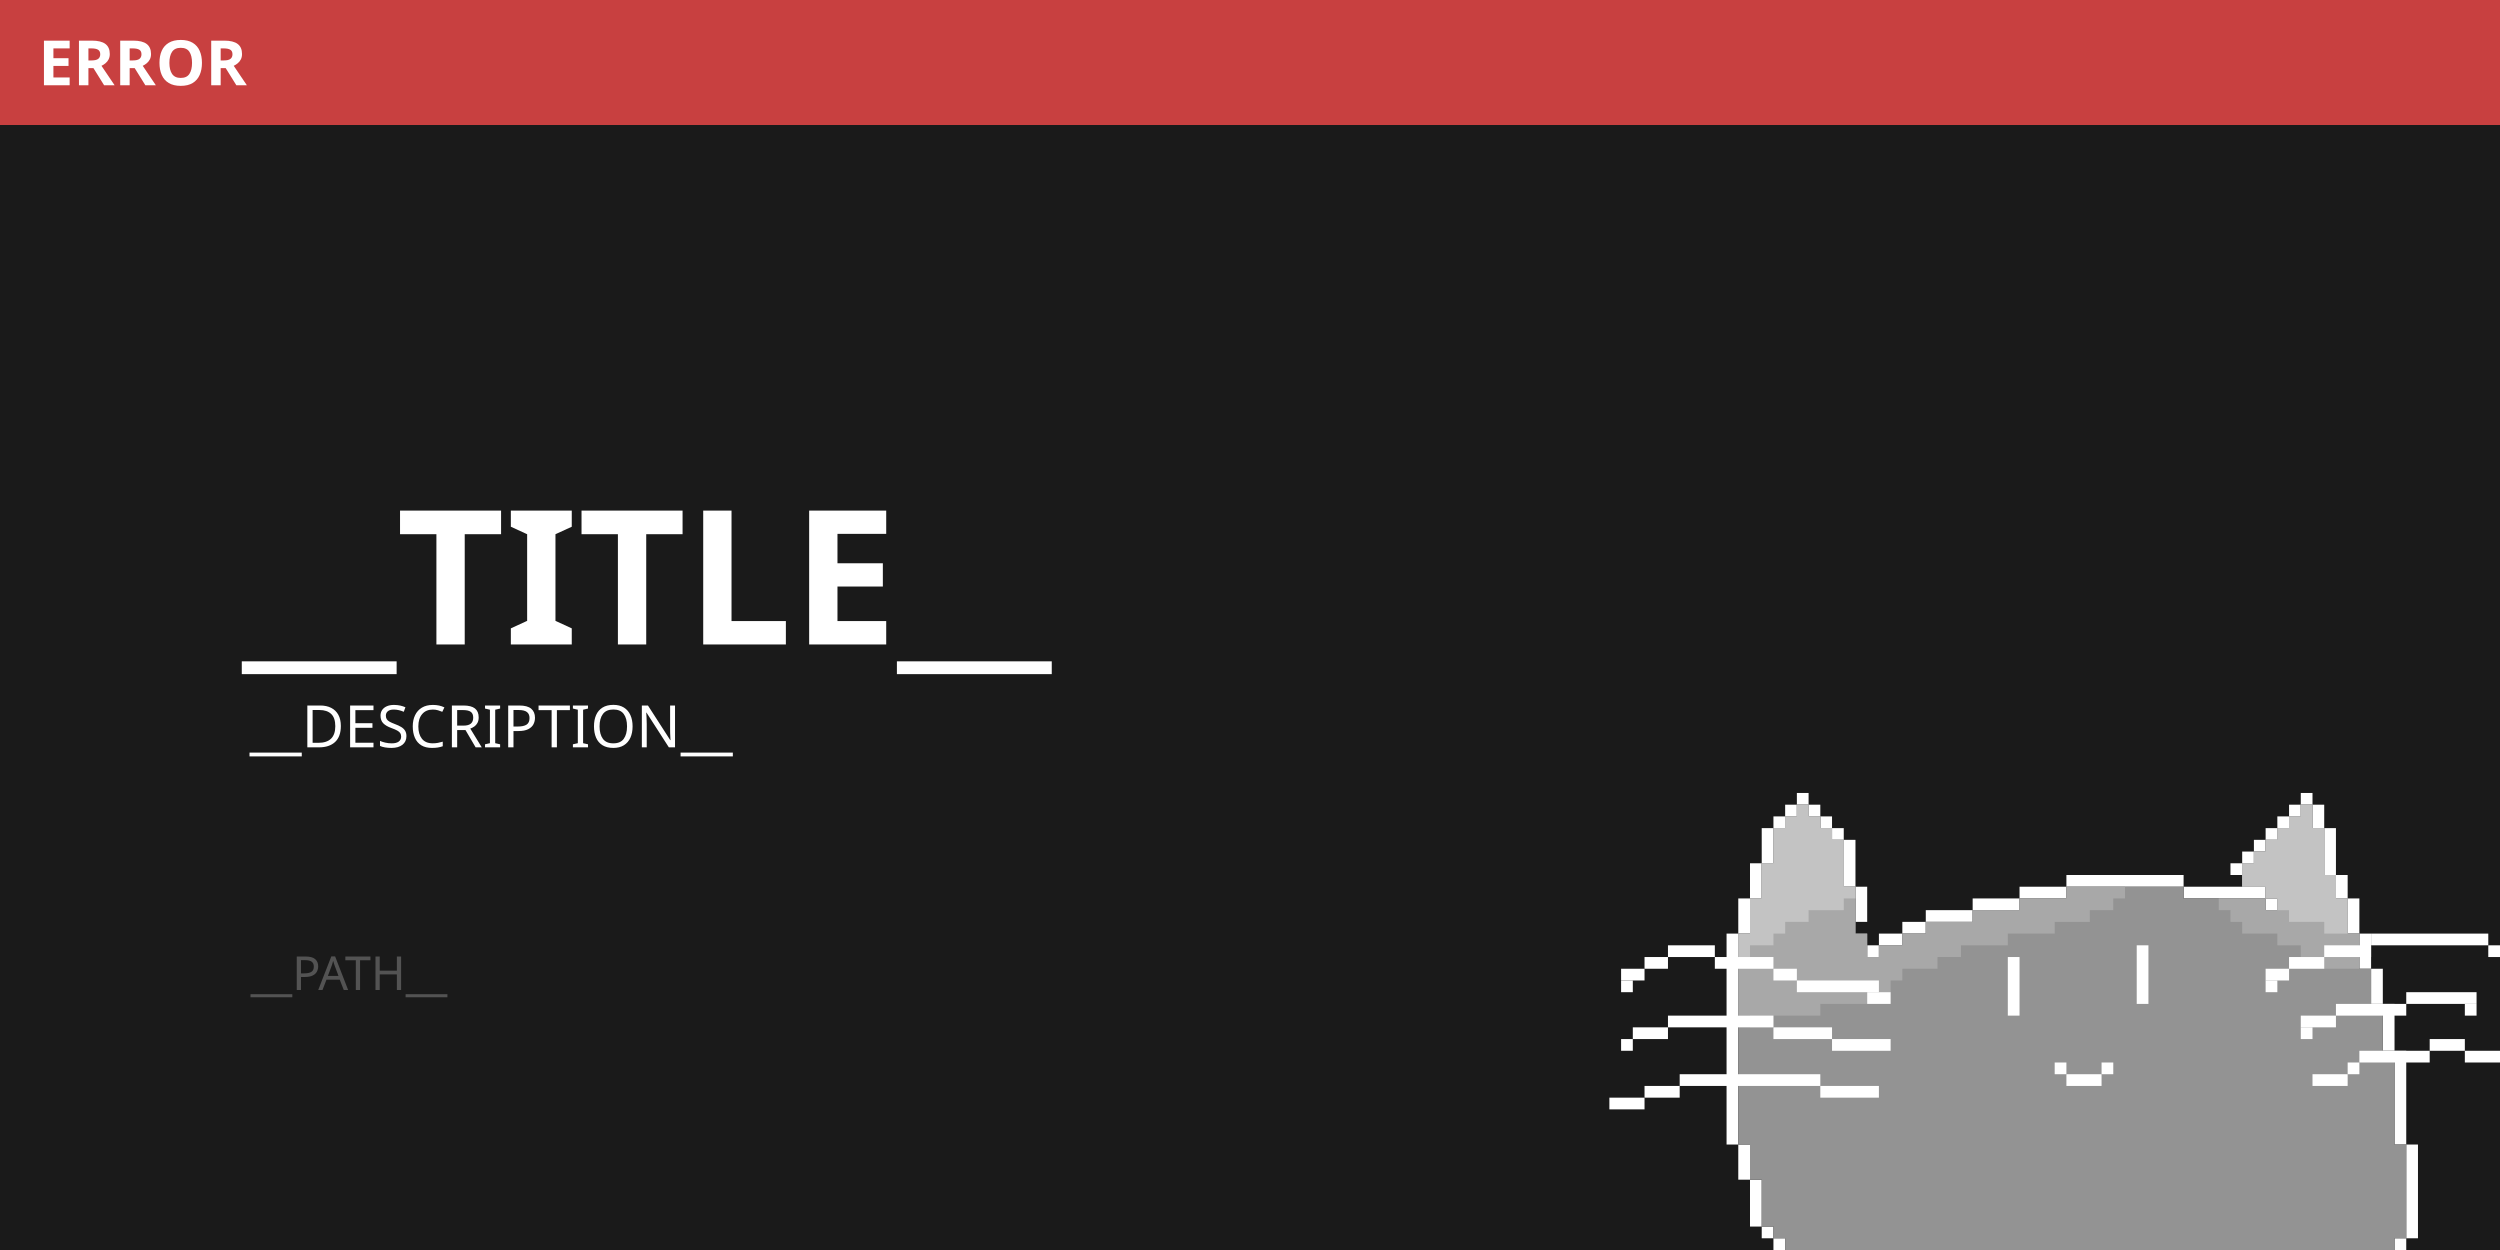
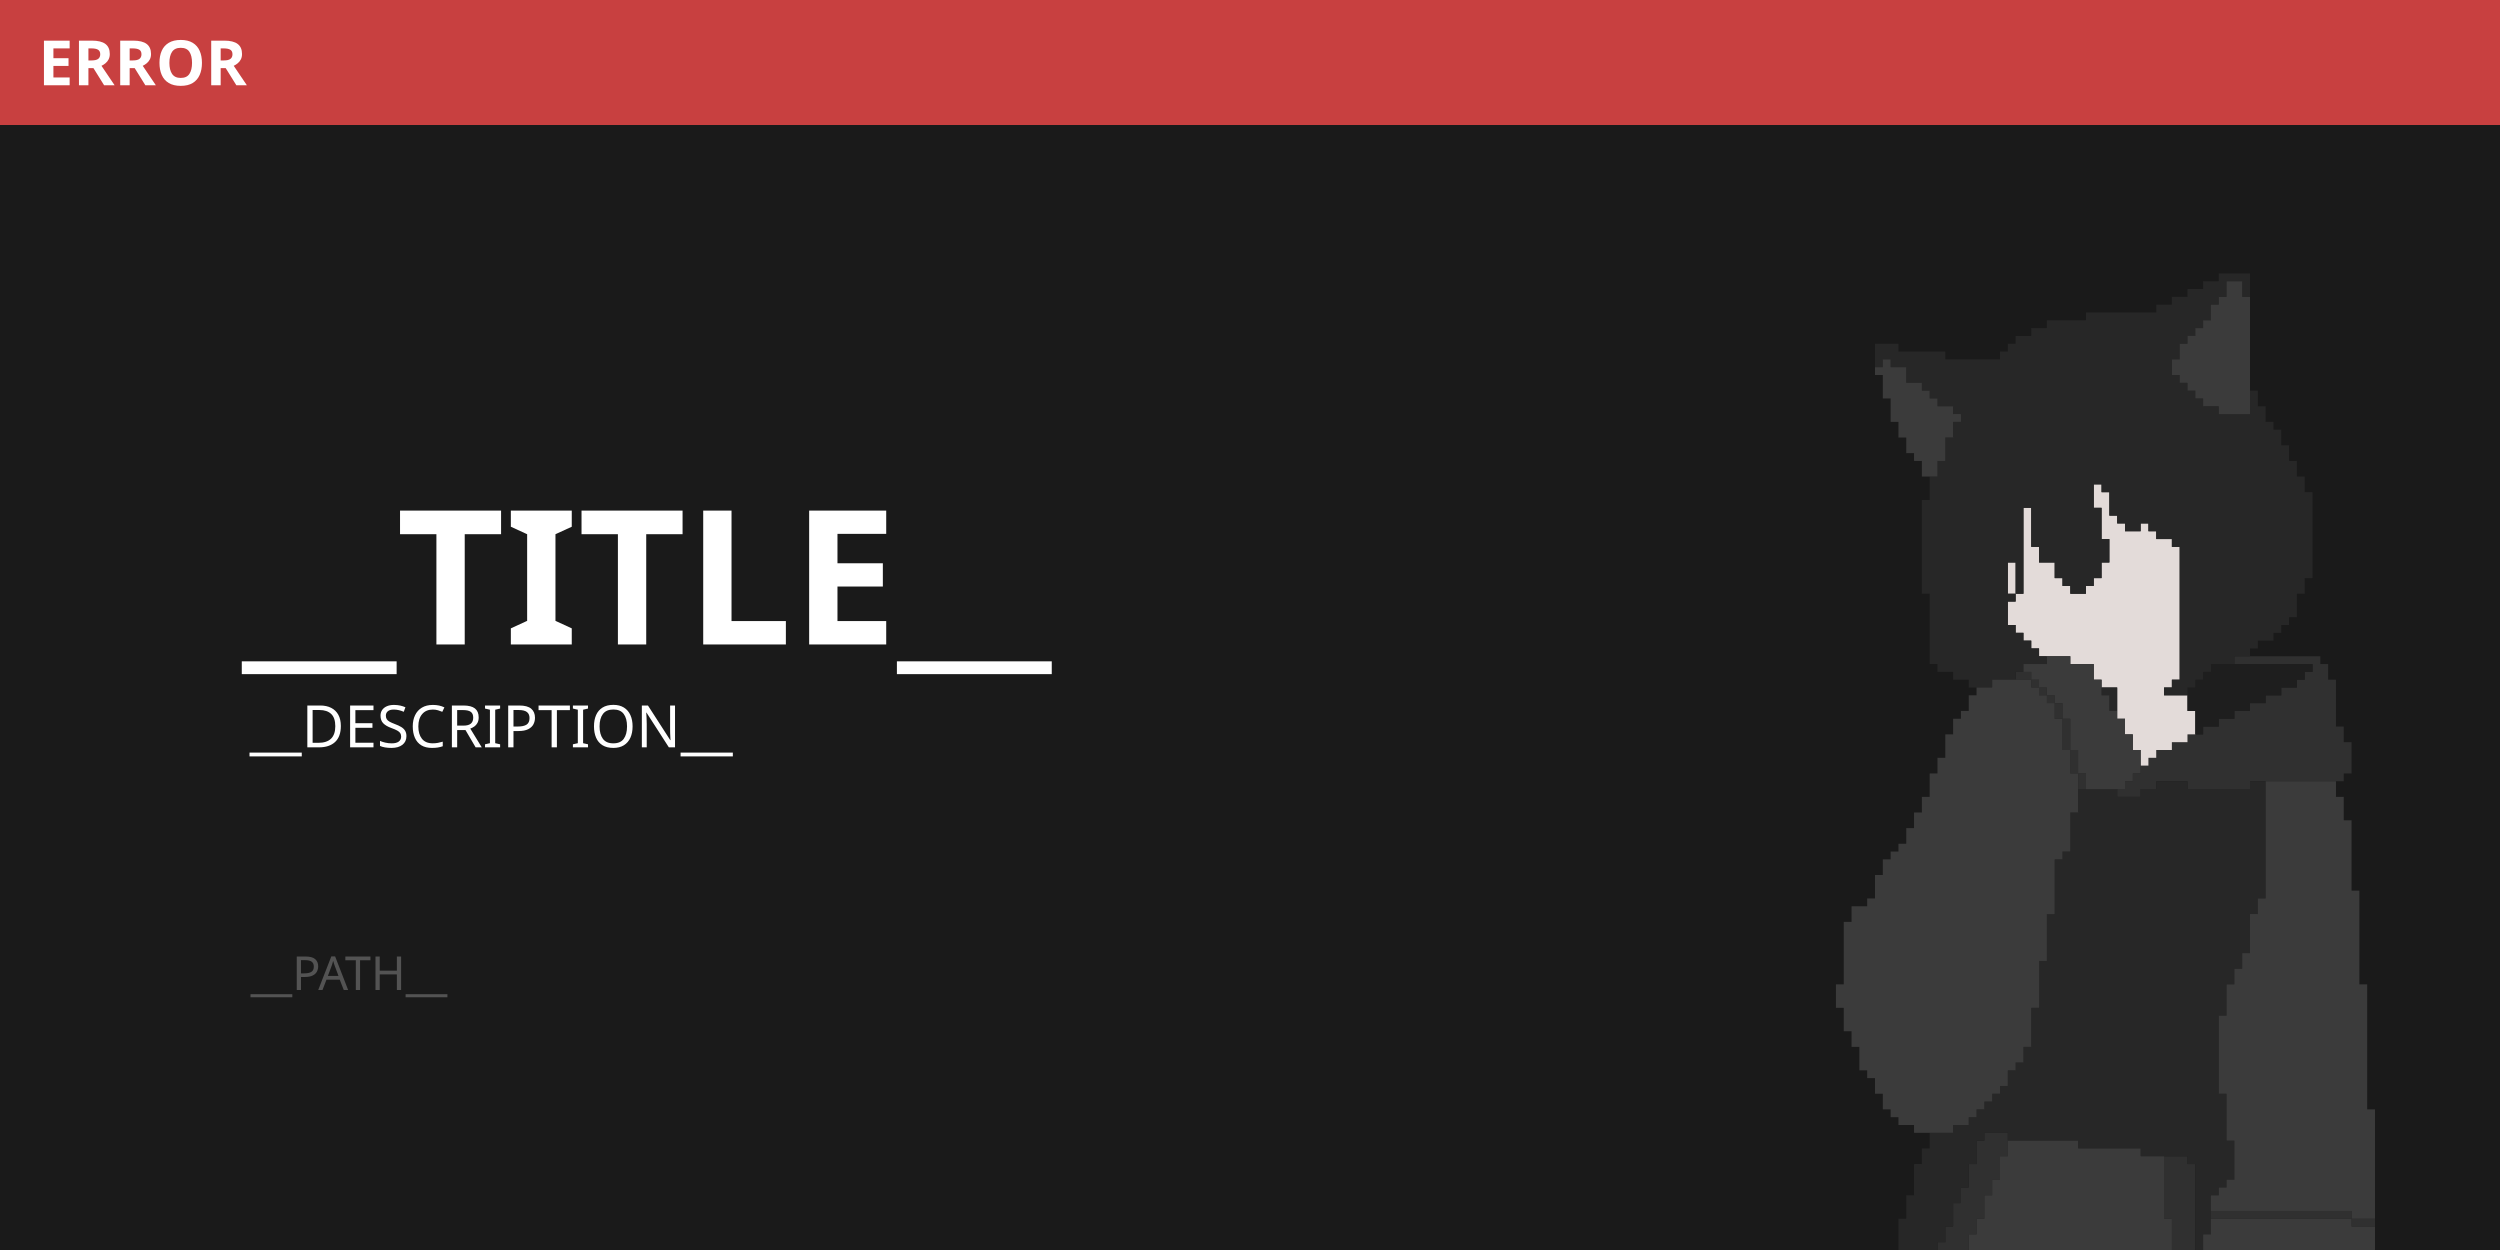
<svg xmlns="http://www.w3.org/2000/svg" id="_レイヤー_1" data-name="レイヤー 1" viewBox="0 0 1280 640">
  <defs>
    <style>
      .cls-1 {
-         fill: #939393;
+         fill: #3b3b3b;
      }

      .cls-2 {
+         fill: #1e1e1e;
+       }
+ 
+       .cls-3 {
        font-size: 32px;
      }

-       .cls-2, .cls-3, .cls-4, .cls-5, .cls-6 {
+       .cls-3, .cls-4, .cls-5, .cls-6 {
        fill: #fff;
      }

-       .cls-2, .cls-6 {
+       .cls-3, .cls-6 {
        font-family: InterBIZUD-Bold, 'Inter BIZUD';
        font-weight: 700;
      }

      .cls-7 {
-         fill: #c3c3c3;
+         fill: #272727;
      }

-       .cls-3 {
+       .cls-8 {
+         fill: #303030;
+       }
+ 
+       .cls-4 {
        font-family: InterBIZUD-Regular, 'Inter BIZUD';
        font-size: 30px;
      }

      .cls-5 {
        font-family: MesloBIZUD-Regular, 'Meslo BIZUD';
        font-size: 24px;
        opacity: .25;
      }

+       .cls-9 {
+         fill: #e3dbd9;
+       }
+ 
      .cls-6 {
        font-size: 96px;
      }

-       .cls-8 {
-         fill: #a8a8a8;
-       }
- 
-       .cls-9 {
+       .cls-10 {
        fill: #c84040;
      }

-       .cls-10 {
+       .cls-11 {
        fill: #1a1a1a;
      }
    </style>
  </defs>
-   <rect class="cls-10" width="1280" height="640" />
-   <g>
-     <g id="_輪郭" data-name="輪郭">
-       <rect class="cls-4" x="908" y="634" width="6" height="6" />
-       <rect class="cls-4" x="902" y="628" width="6" height="6" />
-       <rect class="cls-4" x="896" y="604" width="6" height="24" />
-       <rect class="cls-4" x="890" y="586" width="6" height="18" />
-       <rect class="cls-4" x="884" y="478" width="6" height="108" />
-       <rect class="cls-4" x="890" y="460" width="6" height="18" />
-       <rect class="cls-4" x="896" y="442" width="6" height="18" />
-       <rect class="cls-4" x="902" y="424" width="6" height="18" />
-       <rect class="cls-4" x="908" y="418" width="6" height="6" />
-       <rect class="cls-4" x="914" y="412" width="6" height="6" />
-       <rect class="cls-4" x="920" y="406" width="6" height="6" />
-       <rect class="cls-4" x="926" y="412" width="6" height="6" />
-       <rect class="cls-4" x="932" y="418" width="6" height="6" />
-       <rect class="cls-4" x="938" y="424" width="6" height="6" />
-       <rect class="cls-4" x="944" y="430" width="6" height="24" />
-       <rect class="cls-4" x="950" y="454" width="6" height="18" />
-       <rect class="cls-4" x="956" y="484" width="6" height="6" />
-       <rect class="cls-4" x="962" y="478" width="12" height="6" />
-       <rect class="cls-4" x="974" y="472" width="12" height="6" />
-       <rect class="cls-4" x="986" y="466" width="24" height="6" />
-       <rect class="cls-4" x="1010" y="460" width="24" height="6" />
-       <rect class="cls-4" x="1034" y="454" width="24" height="6" />
-       <rect class="cls-4" x="1058" y="448" width="60" height="6" />
-       <rect class="cls-4" x="1118" y="454" width="42" height="6" />
-       <rect class="cls-4" x="1160" y="460" width="6" height="6" />
-       <rect class="cls-4" x="1142" y="442" width="6" height="6" />
-       <rect class="cls-4" x="1148" y="436" width="6" height="6" />
-       <rect class="cls-4" x="1154" y="430" width="6" height="6" />
-       <rect class="cls-4" x="1160" y="424" width="6" height="6" />
-       <rect class="cls-4" x="1166" y="418" width="6" height="6" />
-       <rect class="cls-4" x="1172" y="412" width="6" height="6" />
-       <rect class="cls-4" x="1178" y="406" width="6" height="6" />
-       <rect class="cls-4" x="1184" y="412" width="6" height="12" />
-       <rect class="cls-4" x="1190" y="424" width="6" height="24" />
-       <rect class="cls-4" x="1196" y="448" width="6" height="12" />
-       <rect class="cls-4" x="1202" y="460" width="6" height="18" />
-       <rect class="cls-4" x="1208" y="478" width="6" height="18" />
-       <rect class="cls-4" x="1214" y="496" width="6" height="18" />
-       <rect class="cls-4" x="1220" y="514" width="6" height="24" />
-       <rect class="cls-4" x="1226" y="538" width="6" height="48" />
-       <rect class="cls-4" x="1232" y="586" width="6" height="48" />
-       <rect class="cls-4" x="1226" y="634" width="6" height="6" />
-     </g>
-     <g id="_毛" data-name="毛">
-       <path class="cls-1" d="M1226,586v-48h-6v-24h-6v-18h-6v-18h-6v-18h-6v-12h-6v-24h-6v-12h-6v6h-6v6h-6v6h-6v6h-6v6h-6v12h12v6h6v6h-6v-6h-42v-6h-60v6h-24v6h-24v6h-24v6h-12v6h-12v6h-6v-12h-6v-24h-6v-24h-6v-6h-6v-6h-6v-6h-6v6h-6v6h-6v18h-6v18h-6v18h-6v108h6v18h6v24h6v6h6v6h312v-6h6v-48h-6ZM1190.01,472v6h-.01v-6h.01Z" />
-       <polygon class="cls-8" points="1088 454 1088 460 1082 460 1082 466 1070 466 1070 472 1052 472 1052 478 1028 478 1028 484 1004 484 1004 490 992 490 992 496 974 496 974 502 968 502 968 508 956 508 956 514 932 514 932 520 908 520 908 526 896 526 896 520 890 520 890 478 896 478 896 460 902 460 902 442 908 442 908 424 914 424 914 418 920 418 920 412 926 412 926 418 932 418 932 424 938 424 938 430 944 430 944 454 950 454 950 478 956 478 956 490 962 490 962 484 974 484 974 478 986 478 986 472 1010 472 1010 466 1034 466 1034 460 1058 460 1058 454 1088 454" />
-       <polygon class="cls-7" points="950 454 950 460 944 460 944 466 926 466 926 472 914 472 914 478 908 478 908 484 896 484 896 490 890 490 890 478 896 478 896 460 902 460 902 442 908 442 908 424 914 424 914 418 920 418 920 412 926 412 926 418 932 418 932 424 938 424 938 430 944 430 944 454 950 454" />
-       <path class="cls-8" d="M1202,478v-18h-6v-12h-6v-24h-6v-12h-6v6h-6v6h-6v6h-6v6h-6v6h-6v12h12v6h6v6h-6v-6h-24v6h6v6h6v6h18v6h12v6h12v6h18v-18h-6ZM1190,472h.01v6h-.01v-6Z" />
-       <polygon class="cls-7" points="1202 460 1202 478 1190.01 478 1190.01 472 1172 472 1172 466 1166 466 1166 460 1160 460 1160 454 1148 454 1148 442 1154 442 1154 436 1160 436 1160 430 1166 430 1166 424 1172 424 1172 418 1178 418 1178 412 1184 412 1184 424 1190 424 1190 448 1196 448 1196 460 1202 460" />
-     </g>
-     <g id="_ひげ" data-name="ひげ">
-       <rect class="cls-4" x="956" y="508" width="12" height="6" />
-       <rect class="cls-4" x="920" y="502" width="42" height="6" />
-       <rect class="cls-4" x="908" y="496" width="12" height="6" />
-       <rect class="cls-4" x="878" y="490" width="30" height="6" />
-       <rect class="cls-4" x="854" y="484" width="24" height="6" />
-       <rect class="cls-4" x="842" y="490" width="12" height="6" />
-       <rect class="cls-4" x="830" y="496" width="12" height="6" />
-       <rect class="cls-4" x="830" y="502" width="6" height="6" />
-       <rect class="cls-4" x="938" y="532" width="30" height="6" />
-       <rect class="cls-4" x="908" y="526" width="30" height="6" />
-       <rect class="cls-4" x="854" y="520" width="54" height="6" />
-       <rect class="cls-4" x="836" y="526" width="18" height="6" />
-       <rect class="cls-4" x="830" y="532" width="6" height="6" />
-       <rect class="cls-4" x="932" y="556" width="30" height="6" />
-       <rect class="cls-4" x="860" y="550" width="72" height="6" />
-       <rect class="cls-4" x="842" y="556" width="18" height="6" />
-       <rect class="cls-4" x="824" y="562" width="18" height="6" />
-       <rect class="cls-4" x="1160" y="502" width="6" height="6" />
-       <rect class="cls-4" x="1160" y="496" width="12" height="6" />
-       <rect class="cls-4" x="1171.99" y="490" width="18.03" height="6" />
-       <rect class="cls-4" x="1190" y="484" width="24" height="6" />
-       <rect class="cls-4" x="1214" y="478" width="60" height="6" />
-       <rect class="cls-4" x="1178" y="526" width="6" height="6" />
-       <rect class="cls-4" x="1178" y="520" width="18" height="6" />
-       <rect class="cls-4" x="1196" y="514" width="36" height="6" />
-       <rect class="cls-4" x="1232" y="508" width="36" height="6" />
-       <rect class="cls-4" x="1184" y="550" width="18" height="6" />
-       <rect class="cls-4" x="1202" y="544" width="6" height="6" />
-       <rect class="cls-4" x="1208" y="538" width="36" height="6" />
-       <rect class="cls-4" x="1262" y="514" width="6" height="6" />
-       <rect class="cls-4" x="1244" y="532" width="18" height="6" />
-       <rect class="cls-4" x="1262" y="538" width="18" height="6" />
-       <rect class="cls-4" x="1274" y="484" width="6" height="6" />
-     </g>
-     <g id="_目" data-name="目">
-       <rect class="cls-4" x="1028" y="490" width="6" height="30" />
-       <rect class="cls-4" x="1094" y="484" width="6" height="30" />
-     </g>
-     <g id="_口" data-name="口">
-       <rect class="cls-4" x="1052" y="544" width="6" height="6" />
-       <rect class="cls-4" x="1058" y="550" width="18" height="6" />
-       <rect class="cls-4" x="1076" y="544" width="6" height="6" />
-     </g>
-   </g>
+   <rect class="cls-11" width="1280" height="640" />
  <g>
    <text class="cls-6" transform="translate(123.98 329.97)">
      <tspan x="0" y="0">__TITLE__</tspan>
    </text>
-     <text class="cls-3" transform="translate(127.81 382.64)">
+     <text class="cls-4" transform="translate(127.81 382.64)">
      <tspan x="0" y="0">__DESCRIPTION__</tspan>
    </text>
  </g>
  <text class="cls-5" transform="translate(128.3 506.88)">
    <tspan x="0" y="0">__PATH__</tspan>
  </text>
-   <rect class="cls-9" width="1280" height="64" />
-   <text class="cls-2" transform="translate(19.63 43.65)">
+   <rect class="cls-10" width="1280" height="64" />
+   <text class="cls-3" transform="translate(19.63 43.65)">
    <tspan x="0" y="0">ERROR</tspan>
  </text>
+   <g>
+     <rect class="cls-8" x="1064" y="396" width="4" height="8" />
+     <rect class="cls-8" x="1052" y="360" width="4" height="8" />
+     <rect class="cls-8" x="1056" y="368" width="4" height="16" />
+     <rect class="cls-8" x="1132" y="620" width="72" height="4" />
+     <polygon class="cls-8" points="1124 596 1124 640 1112 640 1112 624 1108 624 1108 592 1120 592 1120 596 1124 596" />
+     <rect class="cls-8" x="1060" y="384" width="4" height="12" />
+     <rect class="cls-8" x="1204" y="624" width="12" height="4" />
+     <rect class="cls-8" x="1048" y="356" width="4" height="4" />
+     <rect class="cls-8" x="1044" y="352" width="4" height="4" />
+     <polygon class="cls-8" points="1204 380 1204 396 1200 396 1200 400 1152 400 1152 404 1120 404 1120 400 1104 400 1104 404 1096 404 1096 408 1084 408 1084 404 1088 404 1088 400 1092 400 1092 396 1096 396 1096 392 1100 392 1100 388 1104 388 1104 384 1112 384 1112 380 1120 380 1120 376 1128 376 1128 372 1136 372 1136 368 1144 368 1144 364 1152 364 1152 360 1160 360 1160 356 1168 356 1168 352 1176 352 1176 348 1180 348 1180 344 1184 344 1184 340 1144 340 1144 336 1188 336 1188 340 1192 340 1192 348 1196 348 1196 372 1200 372 1200 380 1204 380" />
+     <polygon class="cls-8" points="1028 580 1028 592 1024 592 1024 604 1020 604 1020 612 1016 612 1016 624 1012 624 1012 632 1008 632 1008 640 992 640 992 636 996 636 996 628 1000 628 1000 616 1004 616 1004 608 1008 608 1008 596 1012 596 1012 584 1016 584 1016 580 1028 580" />
+     <rect class="cls-8" x="1040" y="348" width="4" height="4" />
+     <rect class="cls-8" x="1032" y="344" width="8" height="4" />
+     <polygon class="cls-9" points="1124 364 1124 376 1120 376 1120 380 1112 380 1112 384 1104 384 1104 388 1100 388 1100 392 1096 392 1096 384 1092 384 1092 376 1088 376 1088 368 1084 368 1084 352 1076 352 1076 348 1072 348 1072 340 1060 340 1060 336 1044 336 1044 332 1040 332 1040 328 1036 328 1036 324 1032 324 1032 320 1028 320 1028 308 1032 308 1032 304 1036 304 1036 260 1040 260 1040 280 1044 280 1044 288 1052 288 1052 296 1056 296 1056 300 1060 300 1060 304 1068 304 1068 300 1072 300 1072 296 1076 296 1076 288 1080 288 1080 276 1076 276 1076 260 1072 260 1072 248 1076 248 1076 252 1080 252 1080 264 1084 264 1084 268 1088 268 1088 272 1096 272 1096 268 1100 268 1100 272 1104 272 1104 276 1112 276 1112 280 1116 280 1116 348 1112 348 1112 352 1108 352 1108 356 1120 356 1120 364 1124 364" />
+     <rect class="cls-9" x="1028" y="288" width="4" height="16" />
+     <polygon class="cls-2" points="1184 340 1184 344 1180 344 1180 348 1176 348 1176 352 1168 352 1168 356 1160 356 1160 360 1152 360 1152 364 1144 364 1144 368 1136 368 1136 372 1128 372 1128 376 1124 376 1124 364 1120 364 1120 352 1124 352 1124 348 1128 348 1128 344 1132 344 1132 340 1184 340" />
+     <polygon class="cls-7" points="1184 252 1184 296 1180 296 1180 304 1176 304 1176 316 1172 316 1172 320 1168 320 1168 324 1164 324 1164 328 1156 328 1156 332 1152 332 1152 336 1144 336 1144 340 1132 340 1132 344 1128 344 1128 348 1124 348 1124 352 1120 352 1120 356 1108 356 1108 352 1112 352 1112 348 1116 348 1116 280 1112 280 1112 276 1104 276 1104 272 1100 272 1100 268 1096 268 1096 272 1088 272 1088 268 1084 268 1084 264 1080 264 1080 252 1076 252 1076 248 1072 248 1072 260 1076 260 1076 276 1080 276 1080 288 1076 288 1076 296 1072 296 1072 300 1068 300 1068 304 1060 304 1060 300 1056 300 1056 296 1052 296 1052 288 1044 288 1044 280 1040 280 1040 260 1036 260 1036 304 1032 304 1032 288 1028 288 1028 304 1032 304 1032 308 1028 308 1028 320 1032 320 1032 324 1036 324 1036 328 1040 328 1040 332 1044 332 1044 336 1048 336 1048 340 1036 340 1036 344 1032 344 1032 348 1020 348 1020 352 1008 352 1008 348 1000 348 1000 344 992 344 992 340 988 340 988 304 984 304 984 256 988 256 988 244 992 244 992 236 996 236 996 224 1000 224 1000 216 1004 216 1004 212 1000 212 1000 208 992 208 992 204 988 204 988 200 984 200 984 196 976 196 976 188 968 188 968 184 964 184 964 188 960 188 960 176 972 176 972 180 996 180 996 184 1024 184 1024 180 1028 180 1028 176 1032 176 1032 172 1040 172 1040 168 1048 168 1048 164 1068 164 1068 160 1104 160 1104 156 1112 156 1112 152 1120 152 1120 148 1128 148 1128 144 1136 144 1136 140 1152 140 1152 152 1148 152 1148 144 1140 144 1140 152 1136 152 1136 156 1132 156 1132 164 1128 164 1128 168 1124 168 1124 172 1120 172 1120 176 1116 176 1116 184 1112 184 1112 192 1116 192 1116 196 1120 196 1120 200 1124 200 1124 204 1128 204 1128 208 1136 208 1136 212 1152 212 1152 200 1156 200 1156 208 1160 208 1160 216 1164 216 1164 220 1168 220 1168 228 1172 228 1172 236 1176 236 1176 244 1180 244 1180 252 1184 252" />
+     <polygon class="cls-7" points="1160 400 1160 460 1156 460 1156 468 1152 468 1152 488 1148 488 1148 496 1144 496 1144 504 1140 504 1140 520 1136 520 1136 560 1140 560 1140 584 1144 584 1144 604 1140 604 1140 608 1136 608 1136 612 1132 612 1132 632 1128 632 1128 640 1124 640 1124 596 1120 596 1120 592 1096 592 1096 588 1064 588 1064 584 1028 584 1028 580 1016 580 1016 584 1012 584 1012 596 1008 596 1008 608 1004 608 1004 616 1000 616 1000 628 996 628 996 636 992 636 992 640 972 640 972 624 976 624 976 612 980 612 980 596 984 596 984 588 988 588 988 580 1000 580 1000 576 1008 576 1008 572 1012 572 1012 568 1016 568 1016 564 1020 564 1020 560 1024 560 1024 556 1028 556 1028 548 1032 548 1032 544 1036 544 1036 536 1040 536 1040 516 1044 516 1044 492 1048 492 1048 468 1052 468 1052 440 1056 440 1056 436 1060 436 1060 416 1064 416 1064 404 1084 404 1084 408 1096 408 1096 404 1104 404 1104 400 1120 400 1120 404 1152 404 1152 400 1160 400" />
+     <polygon class="cls-7" points="1084 352 1084 364 1080 364 1080 356 1076 356 1076 352 1084 352" />
+     <polygon class="cls-1" points="1064 396 1064 416 1060 416 1060 436 1056 436 1056 440 1052 440 1052 468 1048 468 1048 492 1044 492 1044 516 1040 516 1040 536 1036 536 1036 544 1032 544 1032 548 1028 548 1028 556 1024 556 1024 560 1020 560 1020 564 1016 564 1016 568 1012 568 1012 572 1008 572 1008 576 1000 576 1000 580 980 580 980 576 972 576 972 572 968 572 968 568 964 568 964 560 960 560 960 552 956 552 956 548 952 548 952 536 948 536 948 528 944 528 944 516 940 516 940 504 944 504 944 472 948 472 948 464 956 464 956 460 960 460 960 448 964 448 964 440 968 440 968 436 972 436 972 432 976 432 976 424 980 424 980 416 984 416 984 408 988 408 988 396 992 396 992 388 996 388 996 376 1000 376 1000 368 1004 368 1004 364 1008 364 1008 356 1012 356 1012 352 1020 352 1020 348 1040 348 1040 352 1044 352 1044 356 1048 356 1048 360 1052 360 1052 368 1056 368 1056 384 1060 384 1060 396 1064 396" />
+     <polygon class="cls-1" points="1216 628 1216 640 1128 640 1128 632 1132 632 1132 624 1204 624 1204 628 1216 628" />
+     <polygon class="cls-1" points="1216 568 1216 624 1204 624 1204 620 1132 620 1132 612 1136 612 1136 608 1140 608 1140 604 1144 604 1144 584 1140 584 1140 560 1136 560 1136 520 1140 520 1140 504 1144 504 1144 496 1148 496 1148 488 1152 488 1152 468 1156 468 1156 460 1160 460 1160 400 1196 400 1196 408 1200 408 1200 420 1204 420 1204 456 1208 456 1208 504 1212 504 1212 568 1216 568" />
+     <polygon class="cls-1" points="1112 624 1112 640 1008 640 1008 632 1012 632 1012 624 1016 624 1016 612 1020 612 1020 604 1024 604 1024 592 1028 592 1028 584 1064 584 1064 588 1096 588 1096 592 1108 592 1108 624 1112 624" />
+     <polygon class="cls-1" points="1004 212 1004 216 1000 216 1000 224 996 224 996 236 992 236 992 244 984 244 984 236 980 236 980 232 976 232 976 224 972 224 972 216 968 216 968 204 964 204 964 192 960 192 960 188 964 188 964 184 968 184 968 188 976 188 976 196 984 196 984 200 988 200 988 204 992 204 992 208 1000 208 1000 212 1004 212" />
+     <polygon class="cls-1" points="1152 152 1152 212 1136 212 1136 208 1128 208 1128 204 1124 204 1124 200 1120 200 1120 196 1116 196 1116 192 1112 192 1112 184 1116 184 1116 176 1120 176 1120 172 1124 172 1124 168 1128 168 1128 164 1132 164 1132 156 1136 156 1136 152 1140 152 1140 144 1148 144 1148 152 1152 152" />
+     <polygon class="cls-1" points="1096 384 1096 396 1092 396 1092 400 1088 400 1088 404 1068 404 1068 396 1064 396 1064 384 1060 384 1060 368 1056 368 1056 360 1052 360 1052 356 1048 356 1048 352 1044 352 1044 348 1040 348 1040 344 1036 344 1036 340 1048 340 1048 336 1060 336 1060 340 1072 340 1072 348 1076 348 1076 356 1080 356 1080 364 1084 364 1084 368 1088 368 1088 376 1092 376 1092 384 1096 384" />
+   </g>
</svg>
